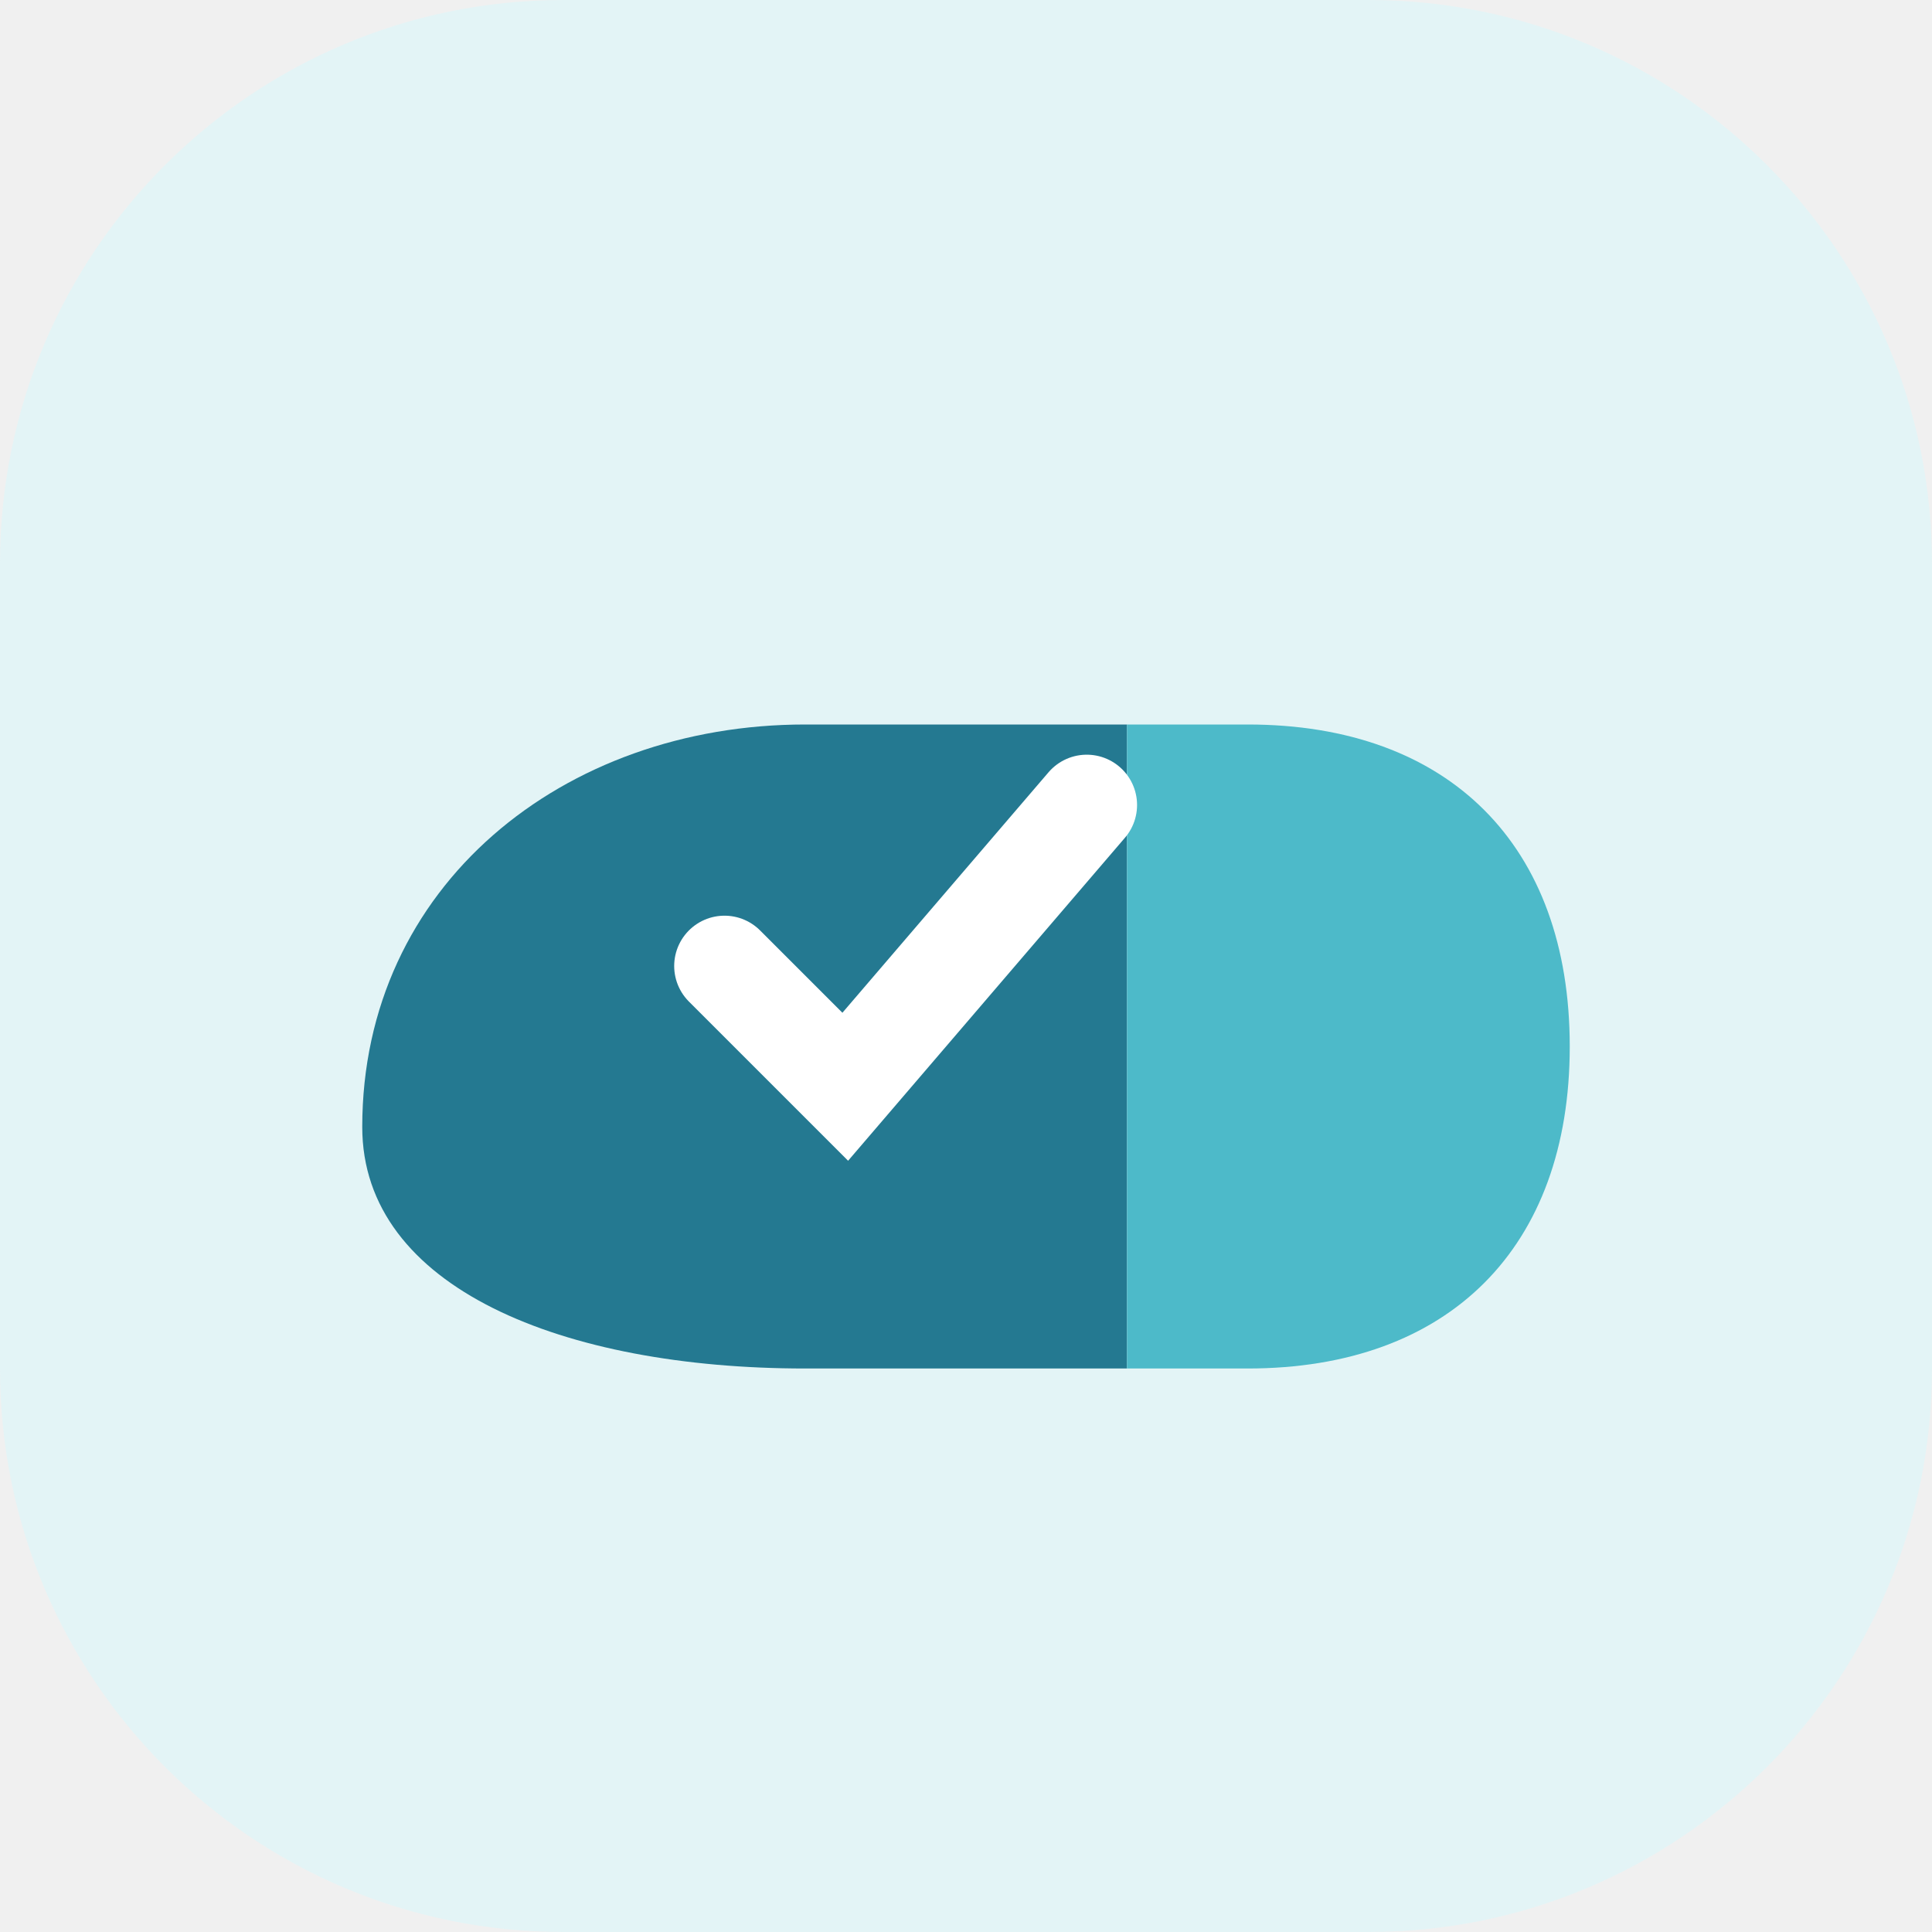
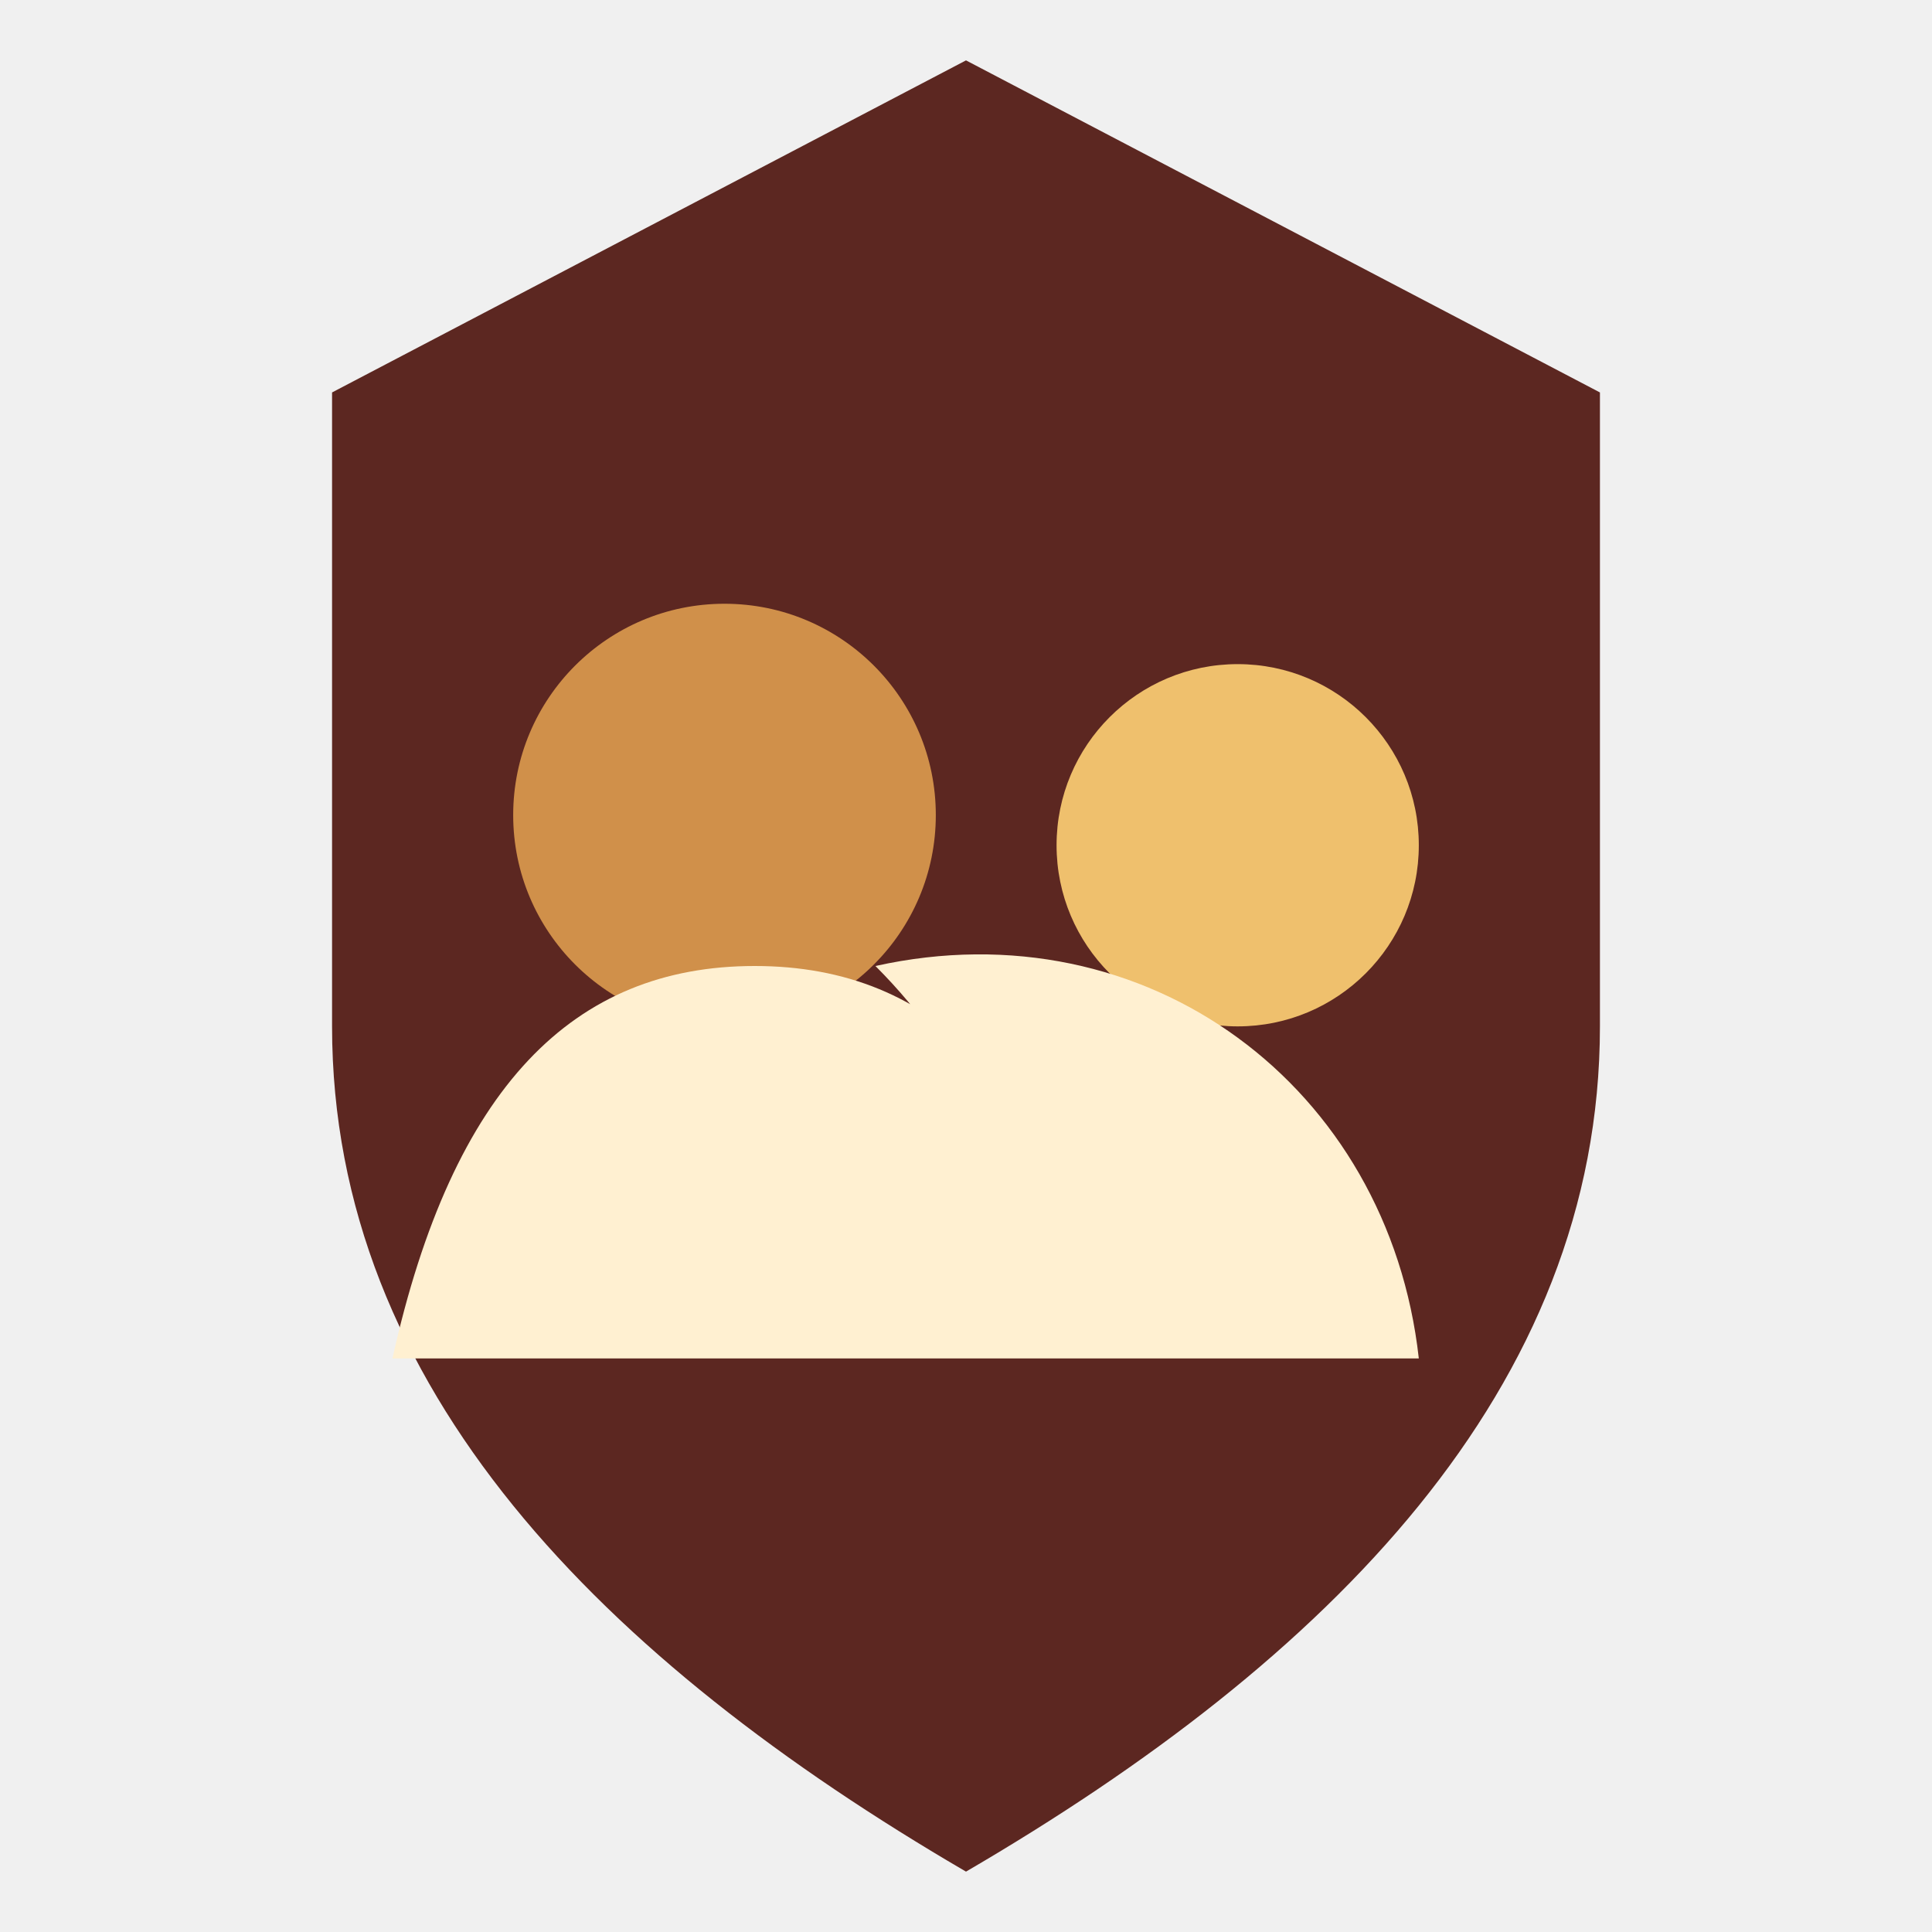
- <svg xmlns="http://www.w3.org/2000/svg" viewBox="0 0 48 48">
-   <rect width="48" height="48" rx="14" fill="#E3F4F6" />
-   <path d="M9 28c0-6 5-10 11-10h8v16h-8c-6 0-11-2-11-6Z" fill="#247991" />
-   <path d="M28 18h3c5 0 8 3 8 8s-3 8-8 8h-3V18Z" fill="#4DBAC9" />
-   <path d="m18 24 3 3 6-7" fill="none" stroke="#fff" stroke-width="2.5" stroke-linecap="round" />
+ <svg xmlns="http://www.w3.org/2000/svg" viewBox="0 0 64 64">
+   <path fill="#5c2721" d="M32 2 53 13v21c0 12-9 21-21 28-12-7-21-16-21-28V13Z" />
+   <circle cx="24" cy="27" r="7" fill="#d0904a" />
+   <circle cx="41" cy="28" r="6" fill="#efc06d" />
+   <path fill="#fff0d1" d="M13 45c2-9 6-13 12-13s10 4 12 13zm21 0c0-6-2-10-5-13 9-2 17 4 18 13z" />
</svg>
